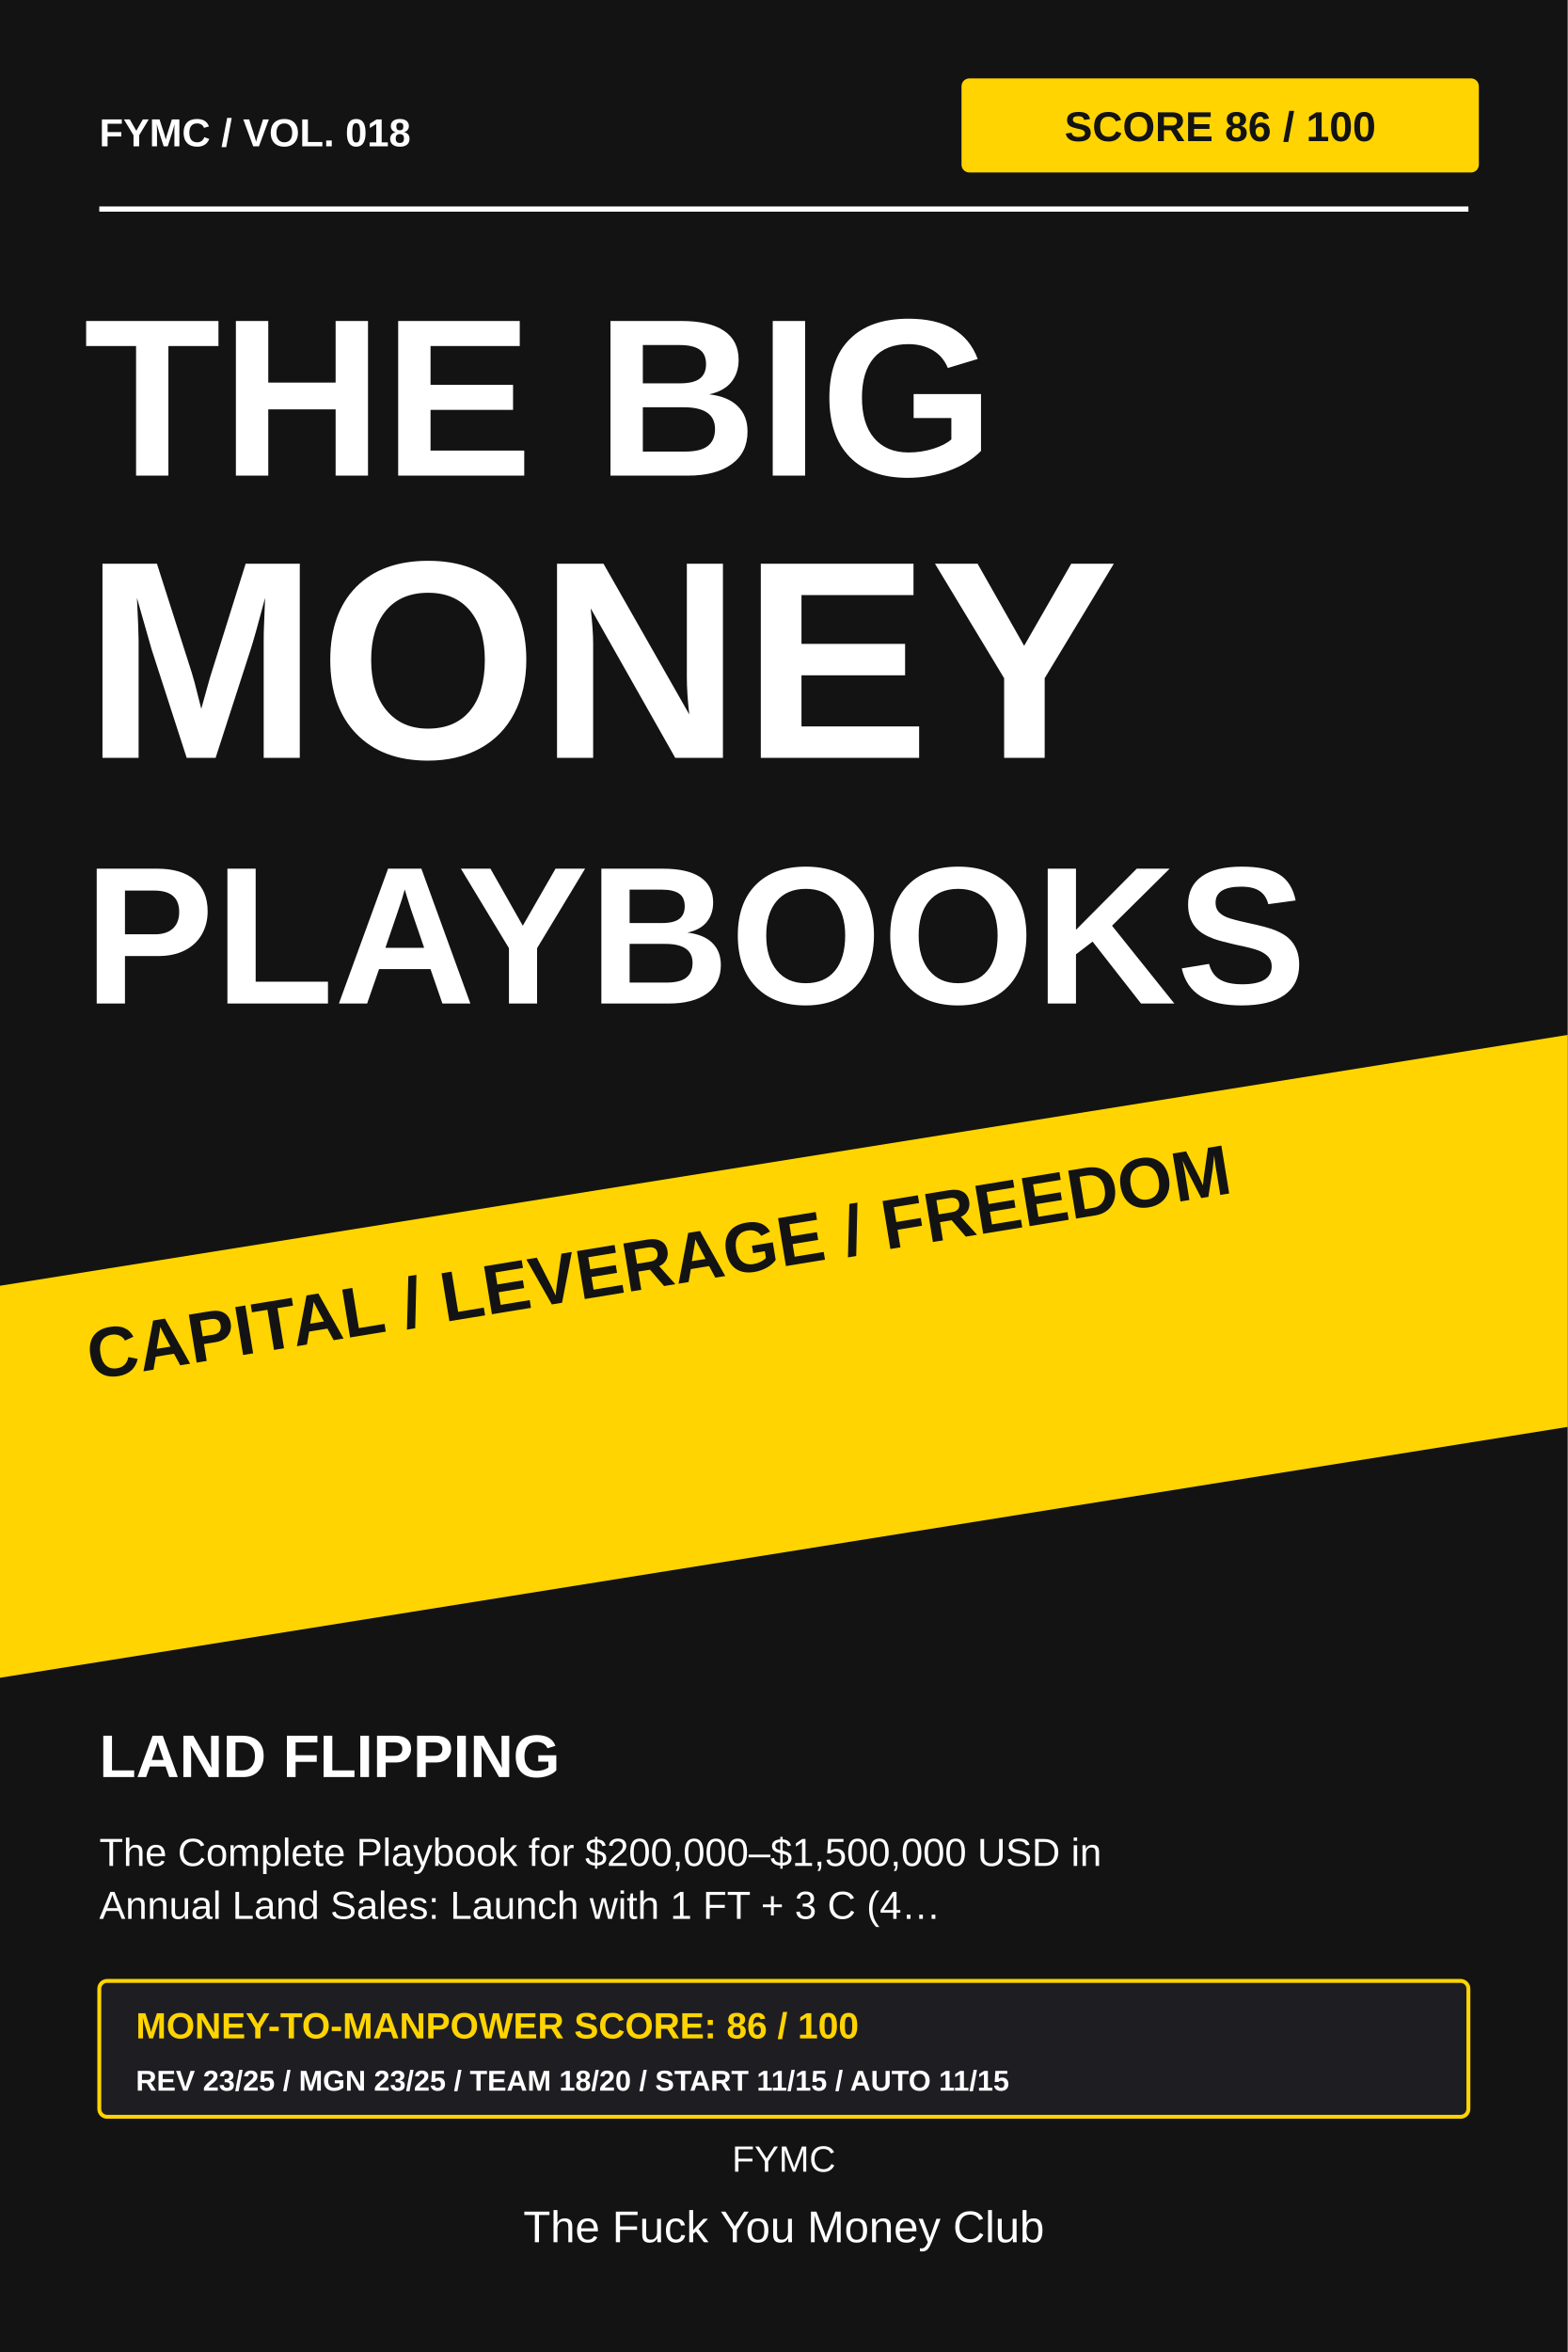
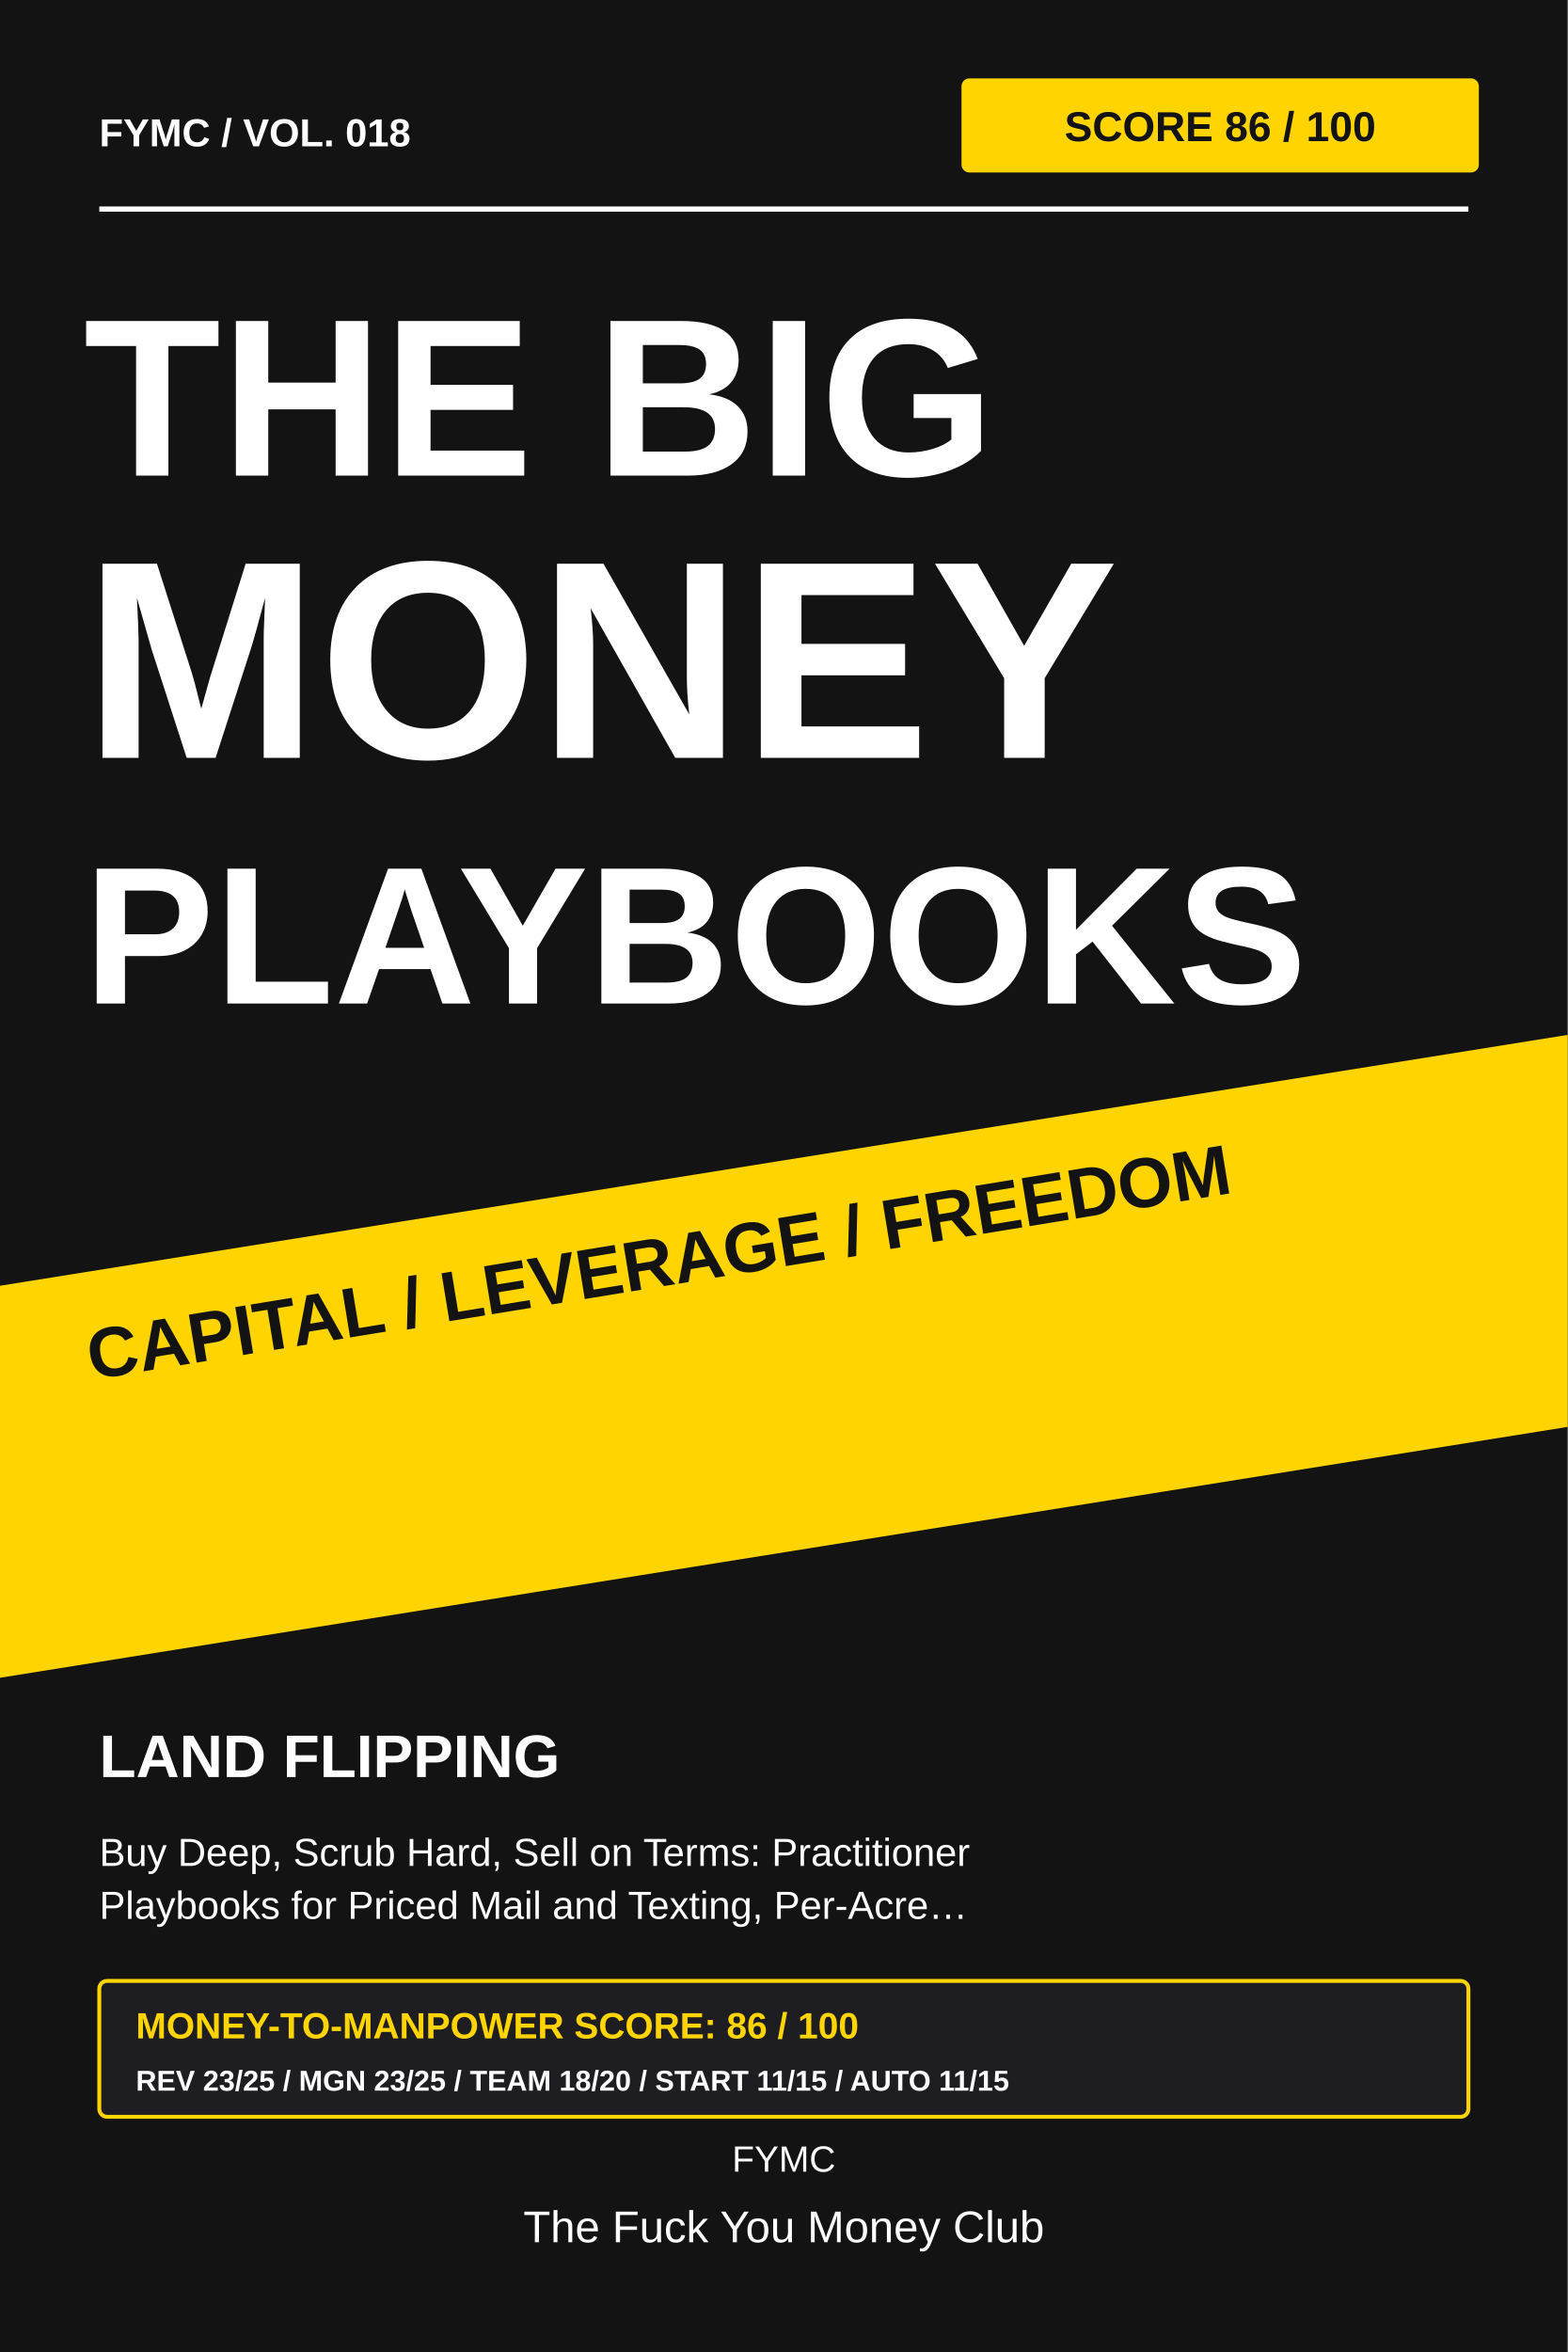
<svg xmlns="http://www.w3.org/2000/svg" width="600" height="900" viewBox="0 0 600 900" role="img" aria-labelledby="art-title art-desc">
  <defs>
    <linearGradient id="stage" x2="0.25" y2="1">
      <stop stop-color="#F5F2EC" />
      <stop offset="1" stop-color="#CEC8BC" />
    </linearGradient>
    <linearGradient id="pages" x2="1" y2="0">
      <stop stop-color="#AAA69C" />
      <stop offset="0.22" stop-color="#FFFDF5" />
      <stop offset="0.8" stop-color="#E4DFD3" />
      <stop offset="1" stop-color="#BAB4A6" />
    </linearGradient>
    <linearGradient id="foil" x2="1" y2="0.3">
      <stop stop-color="#FFFFFF" stop-opacity="0.18" />
      <stop offset="0.3" stop-color="#FFFFFF" stop-opacity="0" />
      <stop offset="1" stop-color="#000000" stop-opacity="0.2" />
    </linearGradient>
    <linearGradient id="metal" x2="1" y2="1">
      <stop stop-color="#797D80" />
      <stop offset="0.35" stop-color="#272A2D" />
      <stop offset="0.72" stop-color="#090B0C" />
      <stop offset="1" stop-color="#63676A" />
    </linearGradient>
    <linearGradient id="glass" x2="1" y2="1">
      <stop stop-color="#FFFFFF" stop-opacity="0.14" />
      <stop offset="0.48" stop-color="#FFFFFF" stop-opacity="0" />
    </linearGradient>
    <filter id="shadow" x="-50%" y="-100%" width="200%" height="300%">
      <feGaussianBlur stdDeviation="15" />
    </filter>
  </defs>
  <rect x="0" y="0" width="600" height="900" rx="0" fill="#131313" stroke="none" stroke-width="1" />
  <text x="38" y="56" fill="#FFFFFF" font-family="Arial, Helvetica, sans-serif" font-size="15" font-weight="700" text-anchor="start">FYMC / VOL. 018</text>
  <rect x="368" y="30" width="198" height="36" rx="3" fill="#FFD400" stroke="none" stroke-width="1" />
  <text x="467" y="54" fill="#131313" font-family="Arial, Helvetica, sans-serif" font-size="16" font-weight="900" text-anchor="middle">SCORE 86 / 100</text>
  <path d="M38 80 H562" fill="none" stroke="#FFFFFF" stroke-width="2" />
  <text x="32" y="182" fill="#FFFFFF" font-family="Arial, Helvetica, sans-serif" font-size="86" font-weight="900" text-anchor="start">THE BIG</text>
  <text x="32" y="290" fill="#FFFFFF" font-family="Arial, Helvetica, sans-serif" font-size="108" font-weight="900" text-anchor="start">MONEY</text>
  <text x="32" y="384" fill="#FFFFFF" font-family="Arial, Helvetica, sans-serif" font-size="75" font-weight="900" text-anchor="start">PLAYBOOKS</text>
  <path d="M0 492 L600 396 L600 546 L0 642 Z" fill="#FFD400" stroke="none" stroke-width="1" />
  <g transform="rotate(-9.3 35 528)">
    <text x="35" y="528" fill="#131313" font-family="Arial, Helvetica, sans-serif" font-size="27" font-weight="900" text-anchor="start">CAPITAL / LEVERAGE / FREEDOM</text>
  </g>
  <text x="38" y="680" fill="#FFFFFF" font-family="Arial, Helvetica, sans-serif" font-size="23" font-weight="700" text-anchor="start">LAND FLIPPING</text>
-   <text x="38" y="714.0" fill="#FFFFFF" font-family="Arial, Helvetica, sans-serif" font-size="15" font-weight="400" text-anchor="start">The Complete Playbook for $200,000–$1,500,000 USD in</text>
-   <text x="38" y="734.25" fill="#FFFFFF" font-family="Arial, Helvetica, sans-serif" font-size="15" font-weight="400" text-anchor="start">Annual Land Sales: Launch with 1 FT + 3 C (4…</text>
+   <text x="38" y="714.0" fill="#FFFFFF" font-family="Arial, Helvetica, sans-serif" font-size="15" font-weight="400" text-anchor="start">Buy Deep, Scrub Hard, Sell on Terms: Practitioner</text>
+   <text x="38" y="734.25" fill="#FFFFFF" font-family="Arial, Helvetica, sans-serif" font-size="15" font-weight="400" text-anchor="start">Playbooks for Priced Mail and Texting, Per-Acre…</text>
  <rect x="38" y="758" width="524" height="52" rx="3" fill="#1E1E22" stroke="#FFD400" stroke-width="1.5" />
  <text x="52" y="780" fill="#FFD400" font-family="Arial, Helvetica, sans-serif" font-size="14" font-weight="800" text-anchor="start">MONEY-TO-MANPOWER SCORE: 86 / 100</text>
  <text x="52" y="800" fill="#FFFFFF" font-family="Arial, Helvetica, sans-serif" font-size="11" font-weight="700" text-anchor="start">REV 23/25 / MGN 23/25 / TEAM 18/20 / START 11/15 / AUTO 11/15</text>
  <text x="300" y="831" fill="#FFFFFF" font-family="Arial, Helvetica, sans-serif" font-size="14" font-weight="400" text-anchor="middle">FYMC</text>
  <text x="300" y="858" fill="#FFFFFF" font-family="Arial, Helvetica, sans-serif" font-size="17" font-weight="400" text-anchor="middle">The Fuck You Money Club</text>
</svg>
